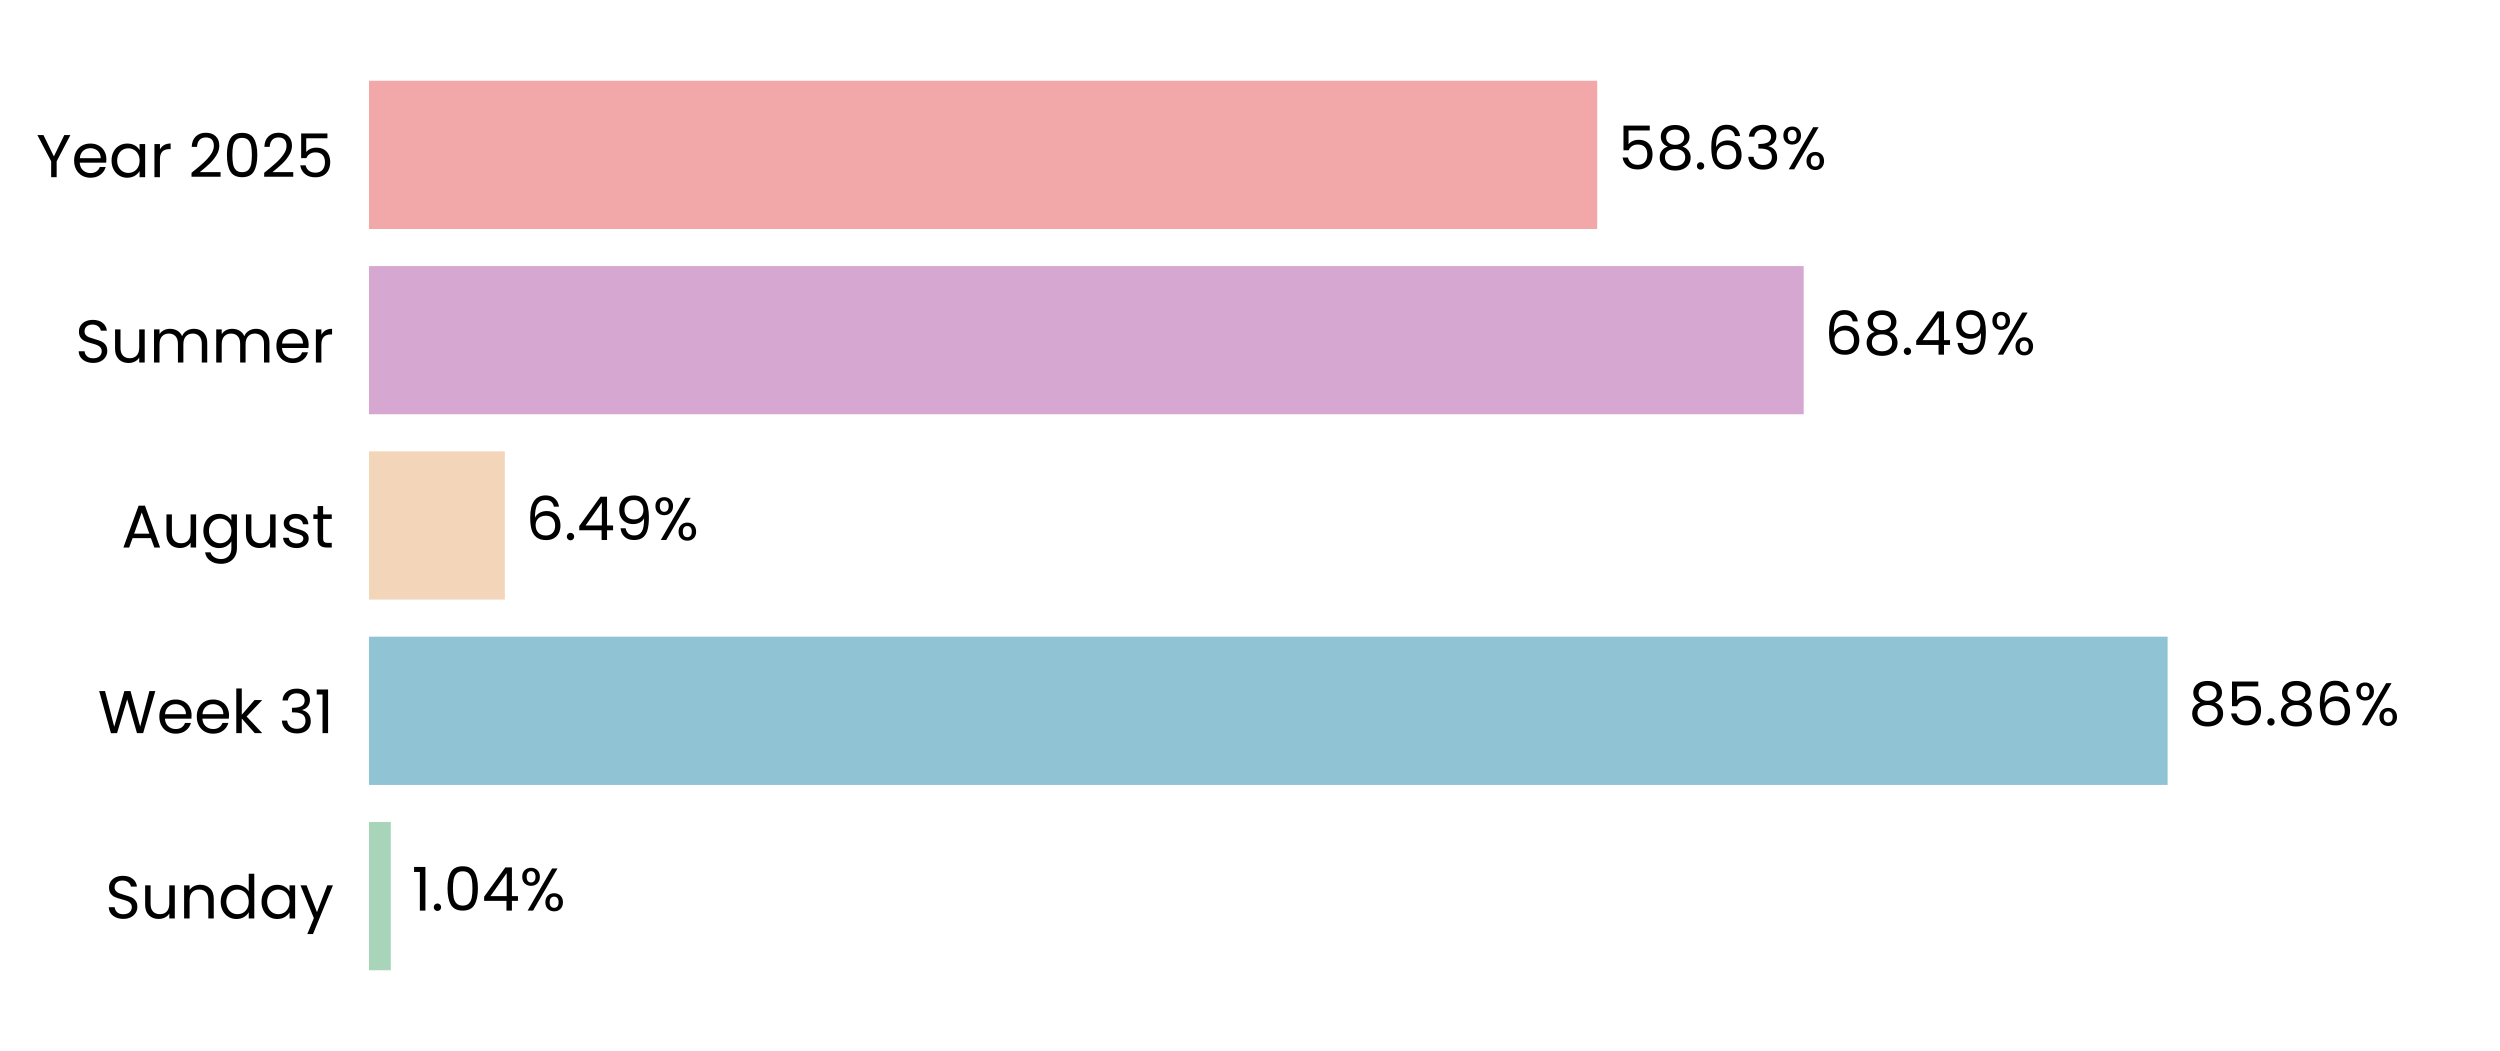
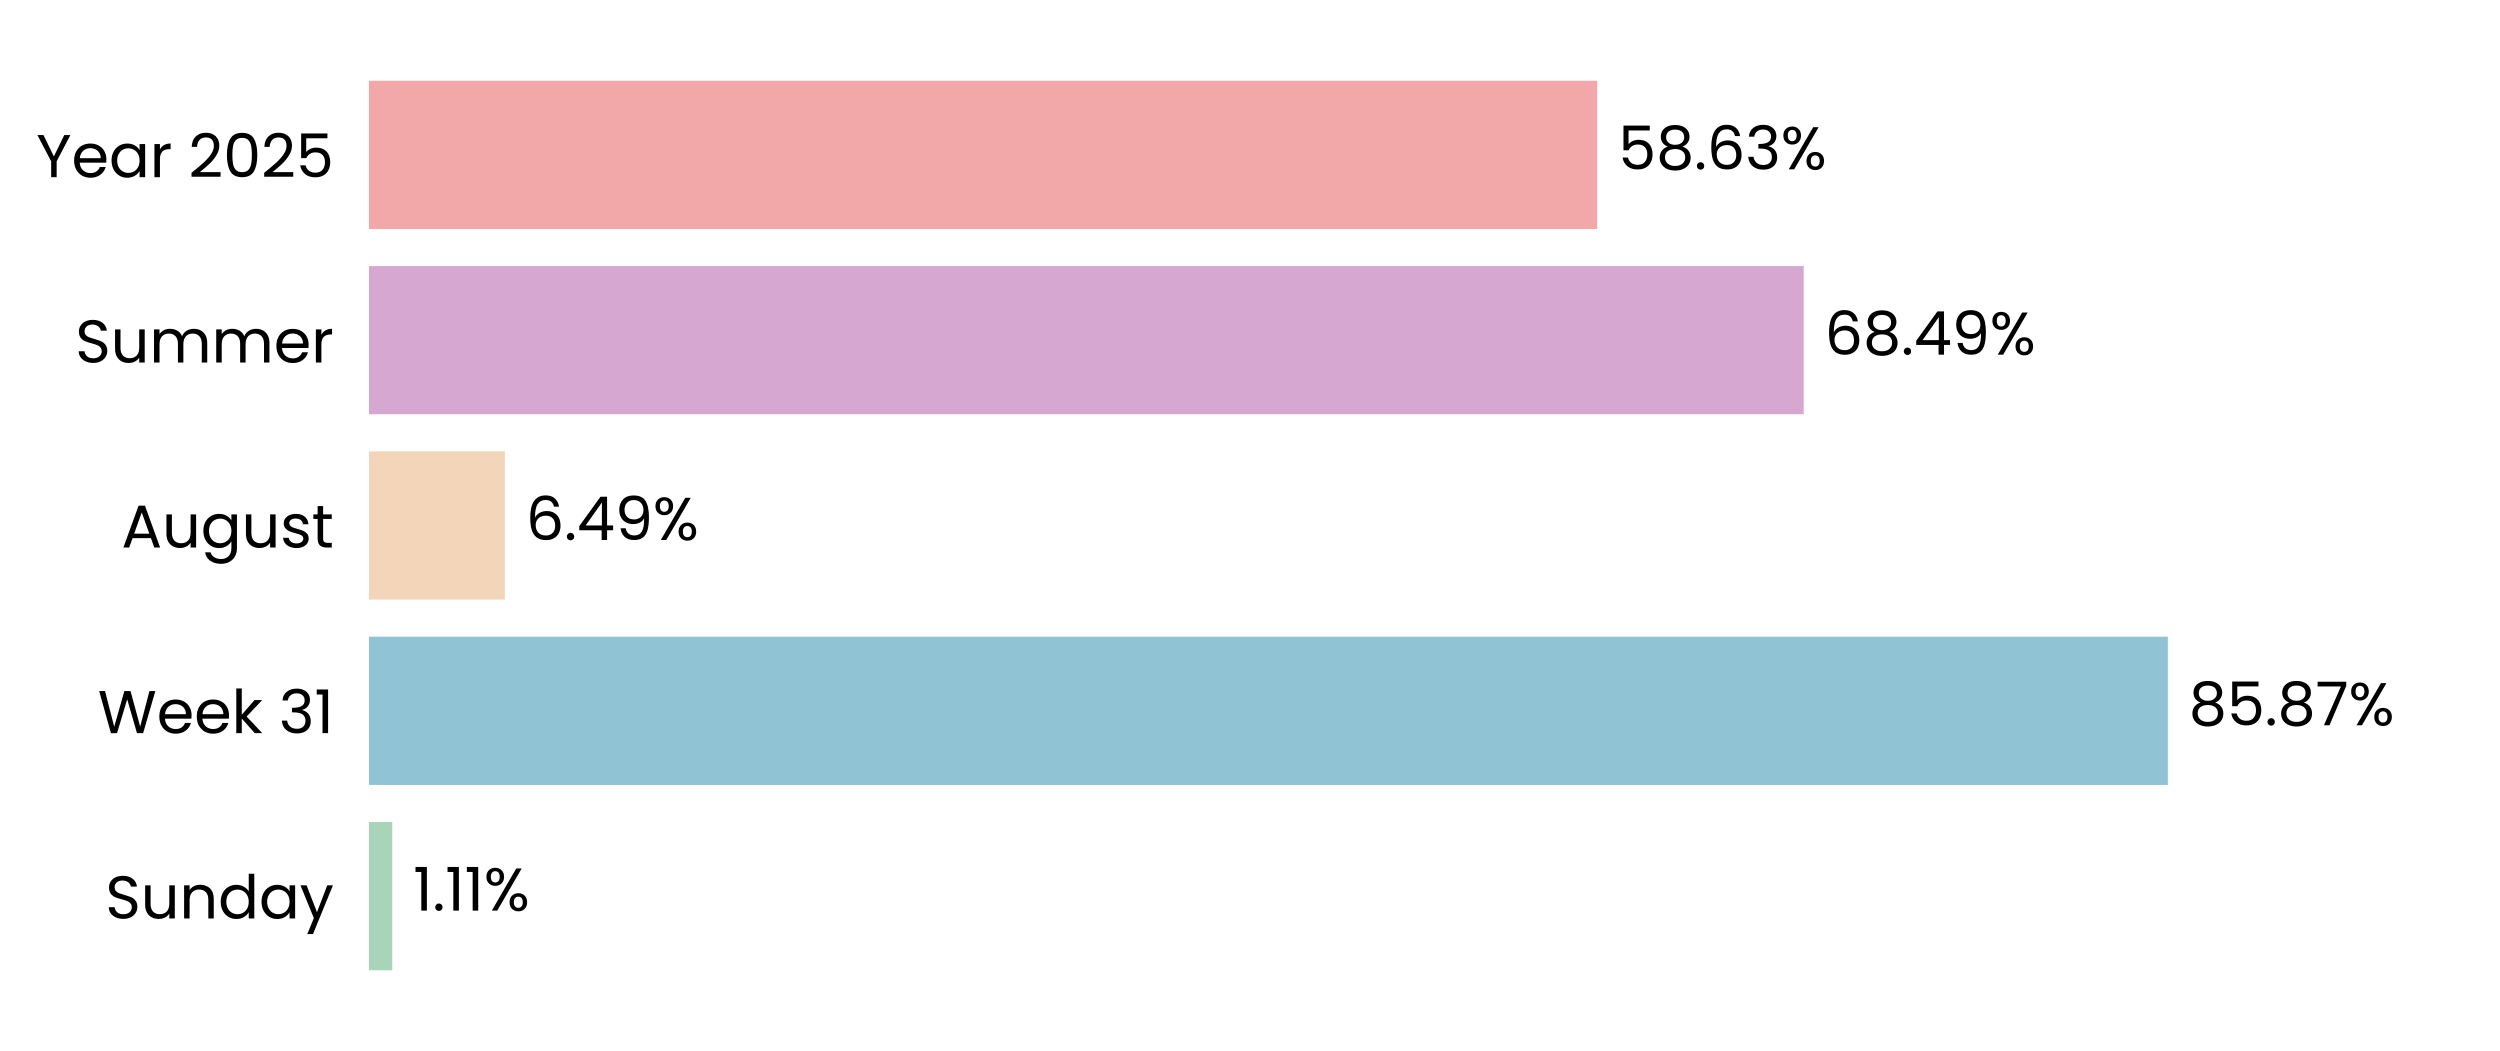
<svg xmlns="http://www.w3.org/2000/svg" xmlns:xlink="http://www.w3.org/1999/xlink" width="496.691pt" height="208.8pt" viewBox="0 0 496.691 208.8" version="1.1">
  <defs>
    <style type="text/css">*{stroke-linejoin: round; stroke-linecap: butt}</style>
  </defs>
  <g id="figure_1">
    <g id="patch_1">
      <path d="M 0 208.8  L 496.691 208.8  L 496.691 0  L 0 0  L 0 208.8  z " style="fill: none" />
    </g>
    <g id="axes_1">
      <g id="patch_2">
        <path d="M 73.311 201.6  L 489.491 201.6  L 489.491 7.2  L 73.311 7.2  L 73.311 201.6  z " style="fill: none" />
      </g>
      <g id="patch_3">
-         <path d="M 73.311 192.764  L 77.646 192.764  L 77.646 163.309  L 73.311 163.309  z " clip-path="url(#paf06221e57)" style="fill: #a8d5ba" />
+         <path d="M 73.311 192.764  L 77.935 192.764  L 77.935 163.309  L 73.311 163.309  z " clip-path="url(#pa5bdf00018)" style="fill: #a8d5ba" />
      </g>
      <g id="patch_4">
-         <path d="M 73.311 155.945  L 430.656 155.945  L 430.656 126.491  L 73.311 126.491  z " clip-path="url(#paf06221e57)" style="fill: #90c3d4" />
+         <path d="M 73.311 155.945  L 430.698 155.945  L 430.698 126.491  L 73.311 126.491  z " clip-path="url(#pa5bdf00018)" style="fill: #90c3d4" />
      </g>
      <g id="patch_5">
-         <path d="M 73.311 119.127  L 100.301 119.127  L 100.301 89.673  L 73.311 89.673  z " clip-path="url(#paf06221e57)" style="fill: #f3d6ba" />
+         <path d="M 73.311 119.127  L 100.311 119.127  L 100.311 89.673  L 73.311 89.673  z " clip-path="url(#pa5bdf00018)" style="fill: #f3d6ba" />
      </g>
      <g id="patch_6">
-         <path d="M 73.311 82.309  L 358.351 82.309  L 358.351 52.855  L 73.311 52.855  z " clip-path="url(#paf06221e57)" style="fill: #d6a8d1" />
+         <path d="M 73.311 82.309  L 358.354 82.309  L 358.354 52.855  L 73.311 52.855  z " clip-path="url(#pa5bdf00018)" style="fill: #d6a8d1" />
      </g>
      <g id="patch_7">
-         <path d="M 73.311 45.491  L 317.33 45.491  L 317.33 16.036  L 73.311 16.036  z " clip-path="url(#paf06221e57)" style="fill: #f2a8a8" />
+         <path d="M 73.311 45.491  L 317.331 45.491  L 317.331 16.036  L 73.311 16.036  z " clip-path="url(#pa5bdf00018)" style="fill: #f2a8a8" />
      </g>
      <g id="matplotlib.axis_1">
        <g id="ytick_1">
          <g id="text_1">
            <g transform="translate(20.92875 182.4764) scale(0.12 -0.12)">
              <defs>
                <path id="Poppins-Regular-53" d="M 1907 -45  Q 1466 -45 1117 112  Q 768 269 569 547  Q 371 826 365 1190  L 986 1190  Q 1018 877 1245 662  Q 1472 448 1907 448  Q 2323 448 2563 656  Q 2803 864 2803 1190  Q 2803 1446 2662 1606  Q 2522 1766 2310 1849  Q 2099 1933 1741 2029  Q 1299 2144 1033 2259  Q 768 2374 579 2620  Q 390 2867 390 3283  Q 390 3648 576 3929  Q 762 4211 1098 4364  Q 1434 4518 1869 4518  Q 2496 4518 2896 4204  Q 3296 3891 3347 3373  L 2707 3373  Q 2675 3629 2438 3824  Q 2202 4019 1811 4019  Q 1446 4019 1216 3830  Q 986 3642 986 3302  Q 986 3059 1123 2905  Q 1261 2752 1462 2672  Q 1664 2592 2029 2490  Q 2470 2368 2739 2249  Q 3008 2131 3200 1884  Q 3392 1638 3392 1216  Q 3392 890 3219 602  Q 3046 314 2707 134  Q 2368 -45 1907 -45  z " transform="scale(0.015625)" />
                <path id="Poppins-Regular-75" d="M 3603 3507  L 3603 0  L 3021 0  L 3021 518  Q 2854 250 2556 99  Q 2259 -51 1901 -51  Q 1491 -51 1164 118  Q 838 288 649 627  Q 461 966 461 1453  L 461 3507  L 1037 3507  L 1037 1530  Q 1037 1011 1299 732  Q 1562 454 2016 454  Q 2483 454 2752 742  Q 3021 1030 3021 1581  L 3021 3507  L 3603 3507  z " transform="scale(0.015625)" />
                <path id="Poppins-Regular-6e" d="M 2202 3571  Q 2842 3571 3238 3184  Q 3635 2797 3635 2067  L 3635 0  L 3059 0  L 3059 1984  Q 3059 2509 2796 2787  Q 2534 3066 2080 3066  Q 1619 3066 1347 2778  Q 1075 2490 1075 1939  L 1075 0  L 493 0  L 493 3507  L 1075 3507  L 1075 3008  Q 1248 3277 1545 3424  Q 1843 3571 2202 3571  z " transform="scale(0.015625)" />
                <path id="Poppins-Regular-64" d="M 275 1766  Q 275 2304 492 2710  Q 710 3117 1091 3341  Q 1472 3565 1946 3565  Q 2355 3565 2707 3376  Q 3059 3187 3245 2880  L 3245 4736  L 3834 4736  L 3834 0  L 3245 0  L 3245 659  Q 3072 346 2733 144  Q 2394 -58 1939 -58  Q 1472 -58 1091 172  Q 710 403 492 819  Q 275 1235 275 1766  z M 3245 1760  Q 3245 2157 3085 2451  Q 2925 2746 2653 2902  Q 2381 3059 2054 3059  Q 1728 3059 1459 2905  Q 1190 2752 1030 2457  Q 870 2163 870 1766  Q 870 1363 1030 1065  Q 1190 768 1459 611  Q 1728 454 2054 454  Q 2381 454 2653 611  Q 2925 768 3085 1065  Q 3245 1363 3245 1760  z " transform="scale(0.015625)" />
                <path id="Poppins-Regular-61" d="M 275 1766  Q 275 2304 492 2710  Q 710 3117 1091 3341  Q 1472 3565 1939 3565  Q 2400 3565 2739 3366  Q 3078 3168 3245 2867  L 3245 3507  L 3834 3507  L 3834 0  L 3245 0  L 3245 653  Q 3072 346 2729 144  Q 2387 -58 1933 -58  Q 1466 -58 1088 172  Q 710 403 492 819  Q 275 1235 275 1766  z M 3245 1760  Q 3245 2157 3085 2451  Q 2925 2746 2653 2902  Q 2381 3059 2054 3059  Q 1728 3059 1459 2905  Q 1190 2752 1030 2457  Q 870 2163 870 1766  Q 870 1363 1030 1065  Q 1190 768 1459 611  Q 1728 454 2054 454  Q 2381 454 2653 611  Q 2925 768 3085 1065  Q 3245 1363 3245 1760  z " transform="scale(0.015625)" />
                <path id="Poppins-Regular-79" d="M 3514 3507  L 1402 -1651  L 800 -1651  L 1491 38  L 77 3507  L 723 3507  L 1824 666  L 2912 3507  L 3514 3507  z " transform="scale(0.015625)" />
              </defs>
              <use xlink:href="#Poppins-Regular-53" />
              <use xlink:href="#Poppins-Regular-75" transform="translate(58.7 0)" />
              <use xlink:href="#Poppins-Regular-6e" transform="translate(122.7 0)" />
              <use xlink:href="#Poppins-Regular-64" transform="translate(186.7 0)" />
              <use xlink:href="#Poppins-Regular-61" transform="translate(254.3 0)" />
              <use xlink:href="#Poppins-Regular-79" transform="translate(321.8999 0)" />
            </g>
          </g>
        </g>
        <g id="ytick_2">
          <g id="text_2">
            <g transform="translate(19.42687 145.6582) scale(0.12 -0.12)">
              <defs>
                <path id="Poppins-Regular-57" d="M 6099 4461  L 4806 0  L 4154 0  L 3117 3590  L 2042 0  L 1395 -6  L 147 4461  L 768 4461  L 1741 678  L 2816 4461  L 3469 4461  L 4493 691  L 5472 4461  L 6099 4461  z " transform="scale(0.015625)" />
                <path id="Poppins-Regular-65" d="M 3693 1888  Q 3693 1722 3674 1536  L 870 1536  Q 902 1018 1225 726  Q 1549 435 2010 435  Q 2387 435 2640 611  Q 2893 787 2995 1082  L 3622 1082  Q 3482 576 3059 259  Q 2637 -58 2010 -58  Q 1510 -58 1116 166  Q 723 390 499 803  Q 275 1216 275 1760  Q 275 2304 492 2713  Q 710 3123 1104 3344  Q 1498 3565 2010 3565  Q 2509 3565 2893 3347  Q 3277 3130 3485 2749  Q 3693 2368 3693 1888  z M 3091 2010  Q 3091 2342 2944 2582  Q 2797 2822 2544 2947  Q 2291 3072 1984 3072  Q 1542 3072 1232 2790  Q 922 2509 877 2010  L 3091 2010  z " transform="scale(0.015625)" />
                <path id="Poppins-Regular-6b" d="M 2451 0  L 1075 1549  L 1075 0  L 493 0  L 493 4736  L 1075 4736  L 1075 1952  L 2426 3507  L 3238 3507  L 1587 1760  L 3245 0  L 2451 0  z " transform="scale(0.015625)" />
                <path id="Poppins-Regular-20" transform="scale(0.015625)" />
                <path id="Poppins-Regular-33" d="M 384 3462  Q 429 4051 838 4384  Q 1248 4717 1901 4717  Q 2336 4717 2653 4560  Q 2970 4403 3133 4134  Q 3296 3866 3296 3526  Q 3296 3130 3069 2842  Q 2842 2554 2477 2470  L 2477 2438  Q 2893 2336 3136 2035  Q 3379 1734 3379 1248  Q 3379 883 3212 592  Q 3046 301 2713 134  Q 2381 -32 1914 -32  Q 1235 -32 800 323  Q 365 678 314 1331  L 877 1331  Q 922 947 1190 704  Q 1459 461 1907 461  Q 2355 461 2588 694  Q 2822 928 2822 1299  Q 2822 1779 2502 1990  Q 2182 2202 1536 2202  L 1389 2202  L 1389 2688  L 1542 2688  Q 2131 2694 2432 2883  Q 2733 3072 2733 3469  Q 2733 3808 2512 4013  Q 2291 4218 1882 4218  Q 1485 4218 1241 4013  Q 998 3808 954 3462  L 384 3462  z " transform="scale(0.015625)" />
                <path id="Poppins-Regular-31" d="M 243 4096  L 243 4627  L 1446 4627  L 1446 0  L 858 0  L 858 4096  L 243 4096  z " transform="scale(0.015625)" />
              </defs>
              <use xlink:href="#Poppins-Regular-57" />
              <use xlink:href="#Poppins-Regular-65" transform="translate(97.59999 0)" />
              <use xlink:href="#Poppins-Regular-65" transform="translate(159.6 0)" />
              <use xlink:href="#Poppins-Regular-6b" transform="translate(221.6 0)" />
              <use xlink:href="#Poppins-Regular-20" transform="translate(273.0999 0)" />
              <use xlink:href="#Poppins-Regular-33" transform="translate(299.7999 0)" />
              <use xlink:href="#Poppins-Regular-31" transform="translate(358.6999 0)" />
            </g>
          </g>
        </g>
        <g id="ytick_3">
          <g id="text_3">
            <g transform="translate(24.11812 108.78) scale(0.12 -0.12)">
              <defs>
                <path id="Poppins-Regular-41" d="M 3130 992  L 1184 992  L 826 0  L 211 0  L 1824 4435  L 2496 4435  L 4102 0  L 3488 0  L 3130 992  z M 2963 1466  L 2157 3718  L 1350 1466  L 2963 1466  z " transform="scale(0.015625)" />
                <path id="Poppins-Regular-67" d="M 1939 3565  Q 2394 3565 2736 3366  Q 3078 3168 3245 2867  L 3245 3507  L 3834 3507  L 3834 -77  Q 3834 -557 3629 -931  Q 3424 -1306 3043 -1517  Q 2662 -1728 2157 -1728  Q 1466 -1728 1005 -1401  Q 544 -1075 461 -512  L 1037 -512  Q 1133 -832 1433 -1027  Q 1734 -1222 2157 -1222  Q 2637 -1222 2941 -921  Q 3245 -621 3245 -77  L 3245 659  Q 3072 352 2733 147  Q 2394 -58 1939 -58  Q 1472 -58 1091 172  Q 710 403 492 819  Q 275 1235 275 1766  Q 275 2304 492 2710  Q 710 3117 1091 3341  Q 1472 3565 1939 3565  z M 3245 1760  Q 3245 2157 3085 2451  Q 2925 2746 2653 2902  Q 2381 3059 2054 3059  Q 1728 3059 1459 2905  Q 1190 2752 1030 2457  Q 870 2163 870 1766  Q 870 1363 1030 1065  Q 1190 768 1459 611  Q 1728 454 2054 454  Q 2381 454 2653 611  Q 2925 768 3085 1065  Q 3245 1363 3245 1760  z " transform="scale(0.015625)" />
                <path id="Poppins-Regular-73" d="M 1734 -58  Q 1331 -58 1011 80  Q 691 218 505 464  Q 320 710 301 1030  L 902 1030  Q 928 768 1149 601  Q 1370 435 1728 435  Q 2061 435 2253 582  Q 2445 730 2445 954  Q 2445 1184 2240 1296  Q 2035 1408 1606 1517  Q 1216 1619 969 1724  Q 723 1830 547 2038  Q 371 2246 371 2586  Q 371 2854 531 3078  Q 691 3302 985 3433  Q 1280 3565 1658 3565  Q 2240 3565 2598 3270  Q 2957 2976 2982 2464  L 2400 2464  Q 2381 2739 2179 2905  Q 1978 3072 1638 3072  Q 1325 3072 1139 2937  Q 954 2803 954 2586  Q 954 2413 1066 2301  Q 1178 2189 1347 2121  Q 1517 2054 1818 1971  Q 2195 1869 2432 1769  Q 2669 1670 2838 1472  Q 3008 1274 3014 954  Q 3014 666 2854 435  Q 2694 205 2403 73  Q 2112 -58 1734 -58  z " transform="scale(0.015625)" />
                <path id="Poppins-Regular-74" d="M 1203 3027  L 1203 960  Q 1203 704 1312 598  Q 1421 493 1690 493  L 2118 493  L 2118 0  L 1594 0  Q 1107 0 864 224  Q 621 448 621 960  L 621 3027  L 166 3027  L 166 3507  L 621 3507  L 621 4390  L 1203 4390  L 1203 3507  L 2118 3507  L 2118 3027  L 1203 3027  z " transform="scale(0.015625)" />
              </defs>
              <use xlink:href="#Poppins-Regular-41" />
              <use xlink:href="#Poppins-Regular-75" transform="translate(67.39999 0)" />
              <use xlink:href="#Poppins-Regular-67" transform="translate(131.4 0)" />
              <use xlink:href="#Poppins-Regular-75" transform="translate(199 0)" />
              <use xlink:href="#Poppins-Regular-73" transform="translate(263 0)" />
              <use xlink:href="#Poppins-Regular-74" transform="translate(315.2 0)" />
            </g>
          </g>
        </g>
        <g id="ytick_4">
          <g id="text_4">
            <g transform="translate(14.95125 72.02182) scale(0.12 -0.12)">
              <defs>
                <path id="Poppins-Regular-6d" d="M 4710 3571  Q 5120 3571 5440 3401  Q 5760 3232 5945 2893  Q 6131 2554 6131 2067  L 6131 0  L 5555 0  L 5555 1984  Q 5555 2509 5296 2787  Q 5037 3066 4595 3066  Q 4141 3066 3872 2774  Q 3603 2483 3603 1933  L 3603 0  L 3027 0  L 3027 1984  Q 3027 2509 2768 2787  Q 2509 3066 2067 3066  Q 1613 3066 1344 2774  Q 1075 2483 1075 1933  L 1075 0  L 493 0  L 493 3507  L 1075 3507  L 1075 3002  Q 1248 3277 1539 3424  Q 1830 3571 2182 3571  Q 2624 3571 2963 3372  Q 3302 3174 3469 2790  Q 3616 3162 3955 3366  Q 4294 3571 4710 3571  z " transform="scale(0.015625)" />
                <path id="Poppins-Regular-72" d="M 1075 2938  Q 1229 3238 1513 3404  Q 1798 3571 2208 3571  L 2208 2970  L 2054 2970  Q 1075 2970 1075 1907  L 1075 0  L 493 0  L 493 3507  L 1075 3507  L 1075 2938  z " transform="scale(0.015625)" />
              </defs>
              <use xlink:href="#Poppins-Regular-53" />
              <use xlink:href="#Poppins-Regular-75" transform="translate(58.7 0)" />
              <use xlink:href="#Poppins-Regular-6d" transform="translate(122.7 0)" />
              <use xlink:href="#Poppins-Regular-6d" transform="translate(225.7 0)" />
              <use xlink:href="#Poppins-Regular-65" transform="translate(328.7 0)" />
              <use xlink:href="#Poppins-Regular-72" transform="translate(390.6999 0)" />
            </g>
          </g>
        </g>
        <g id="ytick_5">
          <g id="text_5">
            <g transform="translate(7.2 35.20364) scale(0.12 -0.12)">
              <defs>
                <path id="Poppins-Regular-59" d="M 3616 4461  L 2163 1683  L 2163 0  L 1581 0  L 1581 1683  L 122 4461  L 768 4461  L 1869 2202  L 2970 4461  L 3616 4461  z " transform="scale(0.015625)" />
                <path id="Poppins-Regular-32" d="M 326 467  Q 1139 1120 1600 1539  Q 2061 1958 2377 2416  Q 2694 2874 2694 3315  Q 2694 3731 2492 3971  Q 2291 4211 1843 4211  Q 1408 4211 1168 3939  Q 928 3667 909 3213  L 346 3213  Q 371 3930 780 4320  Q 1190 4710 1837 4710  Q 2496 4710 2883 4345  Q 3270 3981 3270 3341  Q 3270 2810 2953 2307  Q 2637 1805 2233 1424  Q 1830 1043 1203 538  L 3405 538  L 3405 51  L 326 51  L 326 467  z " transform="scale(0.015625)" />
                <path id="Poppins-Regular-30" d="M 397 2362  Q 397 3462 755 4080  Q 1114 4698 2010 4698  Q 2899 4698 3257 4080  Q 3616 3462 3616 2362  Q 3616 1242 3257 621  Q 2899 0 2010 0  Q 1114 0 755 621  Q 397 1242 397 2362  z M 3040 2362  Q 3040 2918 2966 3305  Q 2893 3693 2665 3929  Q 2438 4166 2010 4166  Q 1574 4166 1347 3929  Q 1120 3693 1046 3305  Q 973 2918 973 2362  Q 973 1786 1046 1395  Q 1120 1005 1347 768  Q 1574 531 2010 531  Q 2438 531 2665 768  Q 2893 1005 2966 1395  Q 3040 1786 3040 2362  z " transform="scale(0.015625)" />
                <path id="Poppins-Regular-35" d="M 3347 4122  L 1101 4122  L 1101 2662  Q 1248 2867 1536 2998  Q 1824 3130 2157 3130  Q 2688 3130 3021 2909  Q 3354 2688 3498 2339  Q 3642 1990 3642 1600  Q 3642 1139 3469 774  Q 3296 410 2941 198  Q 2586 -13 2061 -13  Q 1389 -13 973 332  Q 557 678 467 1254  L 1037 1254  Q 1120 890 1389 685  Q 1658 480 2067 480  Q 2573 480 2829 784  Q 3085 1088 3085 1587  Q 3085 2086 2829 2358  Q 2573 2630 2074 2630  Q 1734 2630 1481 2467  Q 1229 2304 1114 2022  L 563 2022  L 563 4634  L 3347 4634  L 3347 4122  z " transform="scale(0.015625)" />
              </defs>
              <use xlink:href="#Poppins-Regular-59" />
              <use xlink:href="#Poppins-Regular-65" transform="translate(58.39999 0)" />
              <use xlink:href="#Poppins-Regular-61" transform="translate(120.4 0)" />
              <use xlink:href="#Poppins-Regular-72" transform="translate(188 0)" />
              <use xlink:href="#Poppins-Regular-20" transform="translate(225.3 0)" />
              <use xlink:href="#Poppins-Regular-32" transform="translate(252 0)" />
              <use xlink:href="#Poppins-Regular-30" transform="translate(309.4999 0)" />
              <use xlink:href="#Poppins-Regular-32" transform="translate(372.2999 0)" />
              <use xlink:href="#Poppins-Regular-35" transform="translate(429.7999 0)" />
            </g>
          </g>
        </g>
      </g>
      <g id="text_6">
-         <g transform="translate(81.80826 180.9164) scale(0.12 -0.12)">
+         <g transform="translate(82.09727 180.9164) scale(0.12 -0.12)">
          <defs>
            <path id="Poppins-Regular-2e" d="M 678 -38  Q 512 -38 397 77  Q 282 192 282 358  Q 282 525 397 640  Q 512 755 678 755  Q 838 755 950 640  Q 1062 525 1062 358  Q 1062 192 950 77  Q 838 -38 678 -38  z " transform="scale(0.015625)" />
-             <path id="Poppins-Regular-34" d="M 256 1030  L 256 1472  L 2502 4582  L 3200 4582  L 3200 1536  L 3840 1536  L 3840 1030  L 3200 1030  L 3200 0  L 2624 0  L 2624 1030  L 256 1030  z M 2650 3974  L 928 1536  L 2650 1536  L 2650 3974  z " transform="scale(0.015625)" />
            <path id="Poppins-Regular-25" d="M 269 3584  Q 269 4019 531 4278  Q 794 4538 1203 4538  Q 1613 4538 1875 4278  Q 2138 4019 2138 3584  Q 2138 3142 1875 2883  Q 1613 2624 1203 2624  Q 794 2624 531 2883  Q 269 3142 269 3584  z M 4006 4467  L 1414 0  L 838 0  L 3430 4467  L 4006 4467  z M 1203 4179  Q 986 4179 861 4028  Q 736 3878 736 3584  Q 736 3290 861 3136  Q 986 2982 1203 2982  Q 1421 2982 1549 3139  Q 1677 3296 1677 3584  Q 1677 3878 1549 4028  Q 1421 4179 1203 4179  z M 2720 883  Q 2720 1325 2982 1584  Q 3245 1843 3654 1843  Q 4064 1843 4323 1584  Q 4582 1325 4582 883  Q 4582 448 4323 185  Q 4064 -77 3654 -77  Q 3245 -77 2982 182  Q 2720 442 2720 883  z M 3648 1478  Q 3430 1478 3302 1328  Q 3174 1178 3174 883  Q 3174 595 3302 444  Q 3430 294 3648 294  Q 3866 294 3994 444  Q 4122 595 4122 883  Q 4122 1178 3994 1328  Q 3866 1478 3648 1478  z " transform="scale(0.015625)" />
          </defs>
          <use xlink:href="#Poppins-Regular-31" />
          <use xlink:href="#Poppins-Regular-2e" transform="translate(31.99998 0)" />
-           <use xlink:href="#Poppins-Regular-30" transform="translate(52.99997 0)" />
-           <use xlink:href="#Poppins-Regular-34" transform="translate(115.8 0)" />
-           <use xlink:href="#Poppins-Regular-25" transform="translate(178.7 0)" />
+           <use xlink:href="#Poppins-Regular-31" transform="translate(52.99997 0)" />
+           <use xlink:href="#Poppins-Regular-31" transform="translate(84.99995 0)" />
+           <use xlink:href="#Poppins-Regular-25" transform="translate(116.9999 0)" />
        </g>
      </g>
      <g id="text_7">
-         <g transform="translate(434.8181 144.0982) scale(0.12 -0.12)">
+         <g transform="translate(434.8594 144.0982) scale(0.12 -0.12)">
          <defs>
            <path id="Poppins-Regular-38" d="M 1242 2406  Q 883 2547 691 2816  Q 499 3085 499 3469  Q 499 3814 672 4092  Q 845 4371 1187 4534  Q 1530 4698 2016 4698  Q 2502 4698 2844 4534  Q 3187 4371 3363 4092  Q 3539 3814 3539 3469  Q 3539 3098 3340 2819  Q 3142 2541 2797 2406  Q 3194 2285 3427 1981  Q 3661 1677 3661 1248  Q 3661 832 3456 521  Q 3251 211 2876 41  Q 2502 -128 2016 -128  Q 1530 -128 1162 41  Q 794 211 589 521  Q 384 832 384 1248  Q 384 1677 614 1984  Q 845 2291 1242 2406  z M 2976 3398  Q 2976 3789 2720 4000  Q 2464 4211 2016 4211  Q 1574 4211 1318 4000  Q 1062 3789 1062 3392  Q 1062 3034 1328 2816  Q 1594 2598 2016 2598  Q 2445 2598 2710 2819  Q 2976 3040 2976 3398  z M 2016 2150  Q 1542 2150 1241 1929  Q 941 1709 941 1267  Q 941 858 1232 608  Q 1523 358 2016 358  Q 2509 358 2797 608  Q 3085 858 3085 1267  Q 3085 1696 2790 1923  Q 2496 2150 2016 2150  z " transform="scale(0.015625)" />
-             <path id="Poppins-Regular-36" d="M 2976 3526  Q 2835 4237 2099 4237  Q 1530 4237 1248 3798  Q 966 3360 973 2355  Q 1120 2688 1462 2877  Q 1805 3066 2227 3066  Q 2886 3066 3280 2656  Q 3674 2246 3674 1523  Q 3674 1088 3504 742  Q 3334 397 2992 192  Q 2650 -13 2163 -13  Q 1504 -13 1133 281  Q 762 576 614 1094  Q 467 1613 467 2374  Q 467 4723 2106 4723  Q 2733 4723 3091 4384  Q 3450 4045 3514 3526  L 2976 3526  z M 2106 2573  Q 1830 2573 1587 2461  Q 1344 2349 1193 2121  Q 1043 1894 1043 1568  Q 1043 1082 1324 778  Q 1606 474 2131 474  Q 2579 474 2844 752  Q 3110 1030 3110 1504  Q 3110 2003 2854 2288  Q 2598 2573 2106 2573  z " transform="scale(0.015625)" />
+             <path id="Poppins-Regular-37" d="M 3245 4173  L 1466 0  L 877 0  L 2682 4115  L 211 4115  L 211 4614  L 3245 4614  L 3245 4173  z " transform="scale(0.015625)" />
          </defs>
          <use xlink:href="#Poppins-Regular-38" />
          <use xlink:href="#Poppins-Regular-35" transform="translate(63.09999 0)" />
          <use xlink:href="#Poppins-Regular-2e" transform="translate(125.9 0)" />
          <use xlink:href="#Poppins-Regular-38" transform="translate(146.9 0)" />
-           <use xlink:href="#Poppins-Regular-36" transform="translate(210 0)" />
-           <use xlink:href="#Poppins-Regular-25" transform="translate(273.4999 0)" />
+           <use xlink:href="#Poppins-Regular-37" transform="translate(210 0)" />
+           <use xlink:href="#Poppins-Regular-25" transform="translate(264.5999 0)" />
        </g>
      </g>
      <g id="text_8">
-         <g transform="translate(104.4632 107.28) scale(0.12 -0.12)">
+         <g transform="translate(104.4725 107.28) scale(0.12 -0.12)">
          <defs>
+             <path id="Poppins-Regular-36" d="M 2976 3526  Q 2835 4237 2099 4237  Q 1530 4237 1248 3798  Q 966 3360 973 2355  Q 1120 2688 1462 2877  Q 1805 3066 2227 3066  Q 2886 3066 3280 2656  Q 3674 2246 3674 1523  Q 3674 1088 3504 742  Q 3334 397 2992 192  Q 2650 -13 2163 -13  Q 1504 -13 1133 281  Q 762 576 614 1094  Q 467 1613 467 2374  Q 467 4723 2106 4723  Q 2733 4723 3091 4384  Q 3450 4045 3514 3526  L 2976 3526  z M 2106 2573  Q 1830 2573 1587 2461  Q 1344 2349 1193 2121  Q 1043 1894 1043 1568  Q 1043 1082 1324 778  Q 1606 474 2131 474  Q 2579 474 2844 752  Q 3110 1030 3110 1504  Q 3110 2003 2854 2288  Q 2598 2573 2106 2573  z " transform="scale(0.015625)" />
+             <path id="Poppins-Regular-34" d="M 256 1030  L 256 1472  L 2502 4582  L 3200 4582  L 3200 1536  L 3840 1536  L 3840 1030  L 3200 1030  L 3200 0  L 2624 0  L 2624 1030  L 256 1030  z M 2650 3974  L 928 1536  L 2650 1536  L 2650 3974  z " transform="scale(0.015625)" />
            <path id="Poppins-Regular-39" d="M 1146 1242  Q 1210 877 1443 678  Q 1677 480 2074 480  Q 2605 480 2857 896  Q 3110 1312 3098 2298  Q 2963 2010 2649 1846  Q 2336 1683 1952 1683  Q 1523 1683 1187 1859  Q 851 2035 659 2374  Q 467 2714 467 3194  Q 467 3878 864 4297  Q 1261 4717 1990 4717  Q 2886 4717 3248 4134  Q 3610 3552 3610 2400  Q 3610 1594 3466 1069  Q 3322 544 2979 269  Q 2637 -6 2042 -6  Q 1389 -6 1024 346  Q 659 698 608 1242  L 1146 1242  z M 2048 2176  Q 2477 2176 2752 2441  Q 3027 2707 3027 3162  Q 3027 3642 2758 3936  Q 2490 4230 2003 4230  Q 1555 4230 1289 3948  Q 1024 3667 1024 3206  Q 1024 2739 1286 2457  Q 1549 2176 2048 2176  z " transform="scale(0.015625)" />
          </defs>
          <use xlink:href="#Poppins-Regular-36" />
          <use xlink:href="#Poppins-Regular-2e" transform="translate(63.49999 0)" />
          <use xlink:href="#Poppins-Regular-34" transform="translate(84.49997 0)" />
          <use xlink:href="#Poppins-Regular-39" transform="translate(147.4 0)" />
          <use xlink:href="#Poppins-Regular-25" transform="translate(210.3999 0)" />
        </g>
      </g>
      <g id="text_9">
-         <g transform="translate(362.513 70.46182) scale(0.12 -0.12)">
+         <g transform="translate(362.5161 70.46182) scale(0.12 -0.12)">
          <use xlink:href="#Poppins-Regular-36" />
          <use xlink:href="#Poppins-Regular-38" transform="translate(63.49999 0)" />
          <use xlink:href="#Poppins-Regular-2e" transform="translate(126.6 0)" />
          <use xlink:href="#Poppins-Regular-34" transform="translate(147.6 0)" />
          <use xlink:href="#Poppins-Regular-39" transform="translate(210.5 0)" />
          <use xlink:href="#Poppins-Regular-25" transform="translate(273.4999 0)" />
        </g>
      </g>
      <g id="text_10">
-         <g transform="translate(321.4918 33.64364) scale(0.12 -0.12)">
+         <g transform="translate(321.4926 33.64364) scale(0.12 -0.12)">
          <use xlink:href="#Poppins-Regular-35" />
          <use xlink:href="#Poppins-Regular-38" transform="translate(62.79999 0)" />
          <use xlink:href="#Poppins-Regular-2e" transform="translate(125.9 0)" />
          <use xlink:href="#Poppins-Regular-36" transform="translate(146.9 0)" />
          <use xlink:href="#Poppins-Regular-33" transform="translate(210.3999 0)" />
          <use xlink:href="#Poppins-Regular-25" transform="translate(269.2999 0)" />
        </g>
      </g>
    </g>
  </g>
  <defs>
-     <clipPath id="paf06221e57">
+     <clipPath id="pa5bdf00018">
      <rect x="73.311" y="7.2" width="416.18" height="194.4" />
    </clipPath>
  </defs>
</svg>
